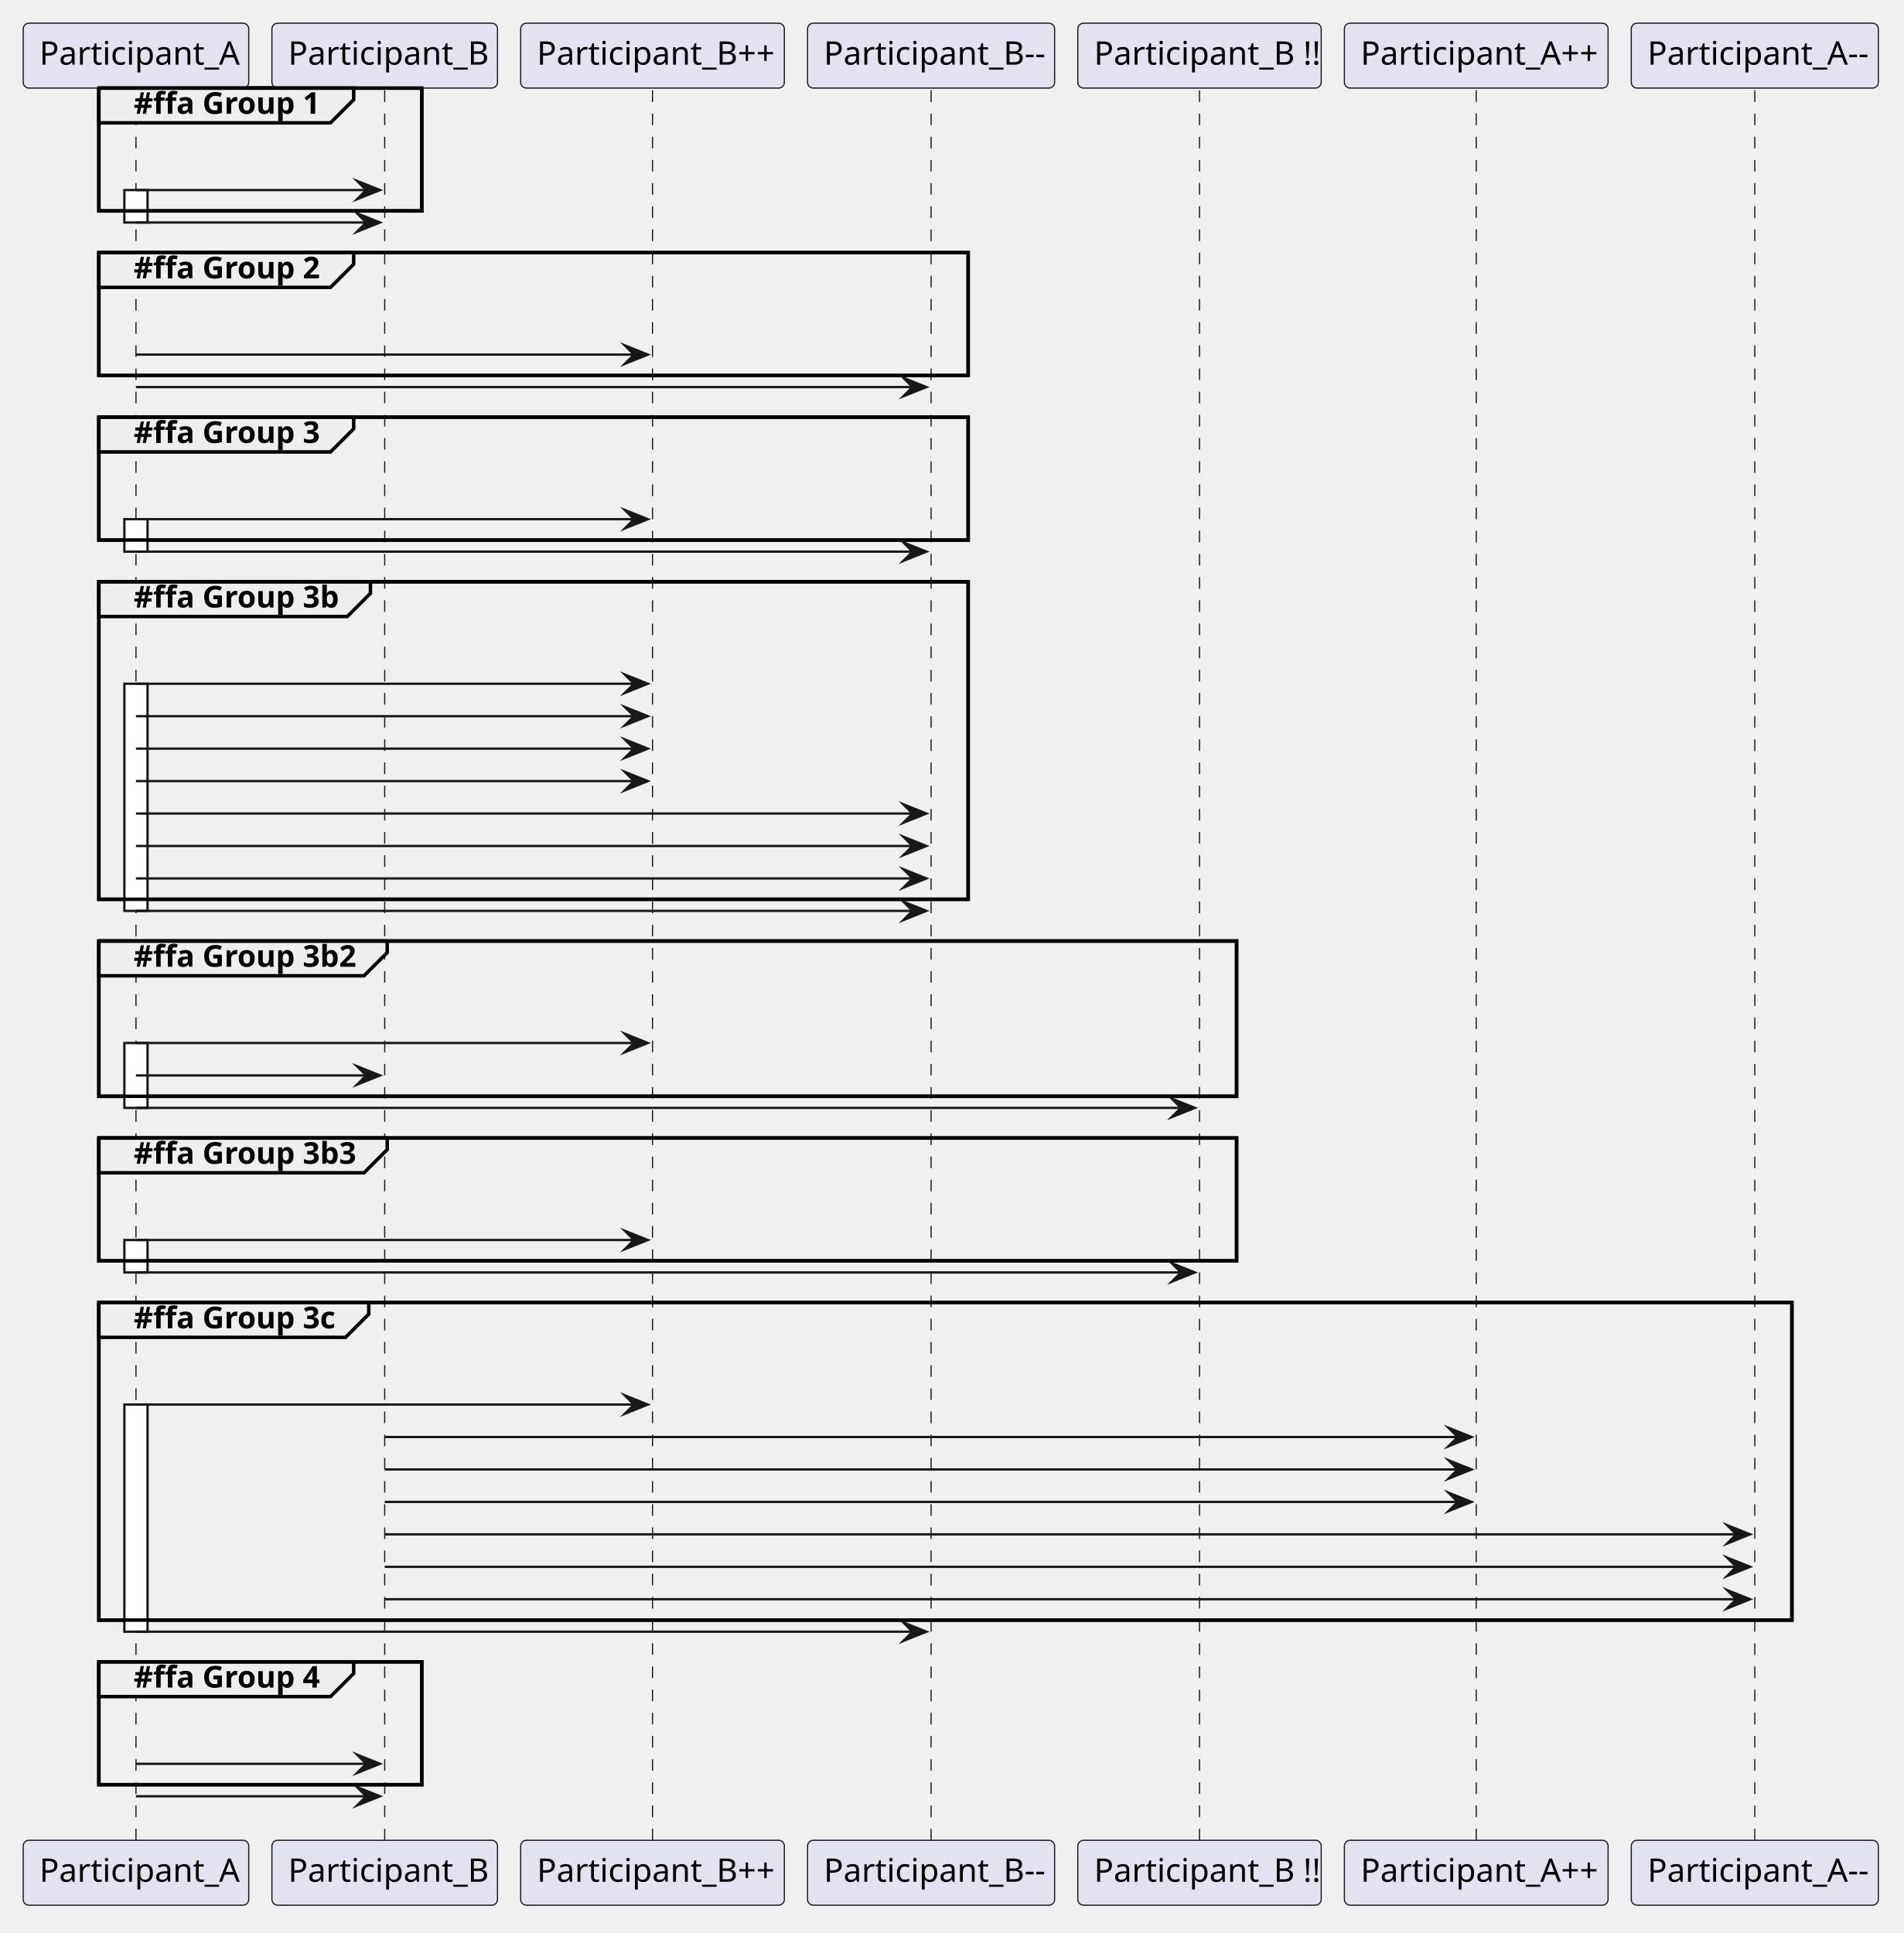
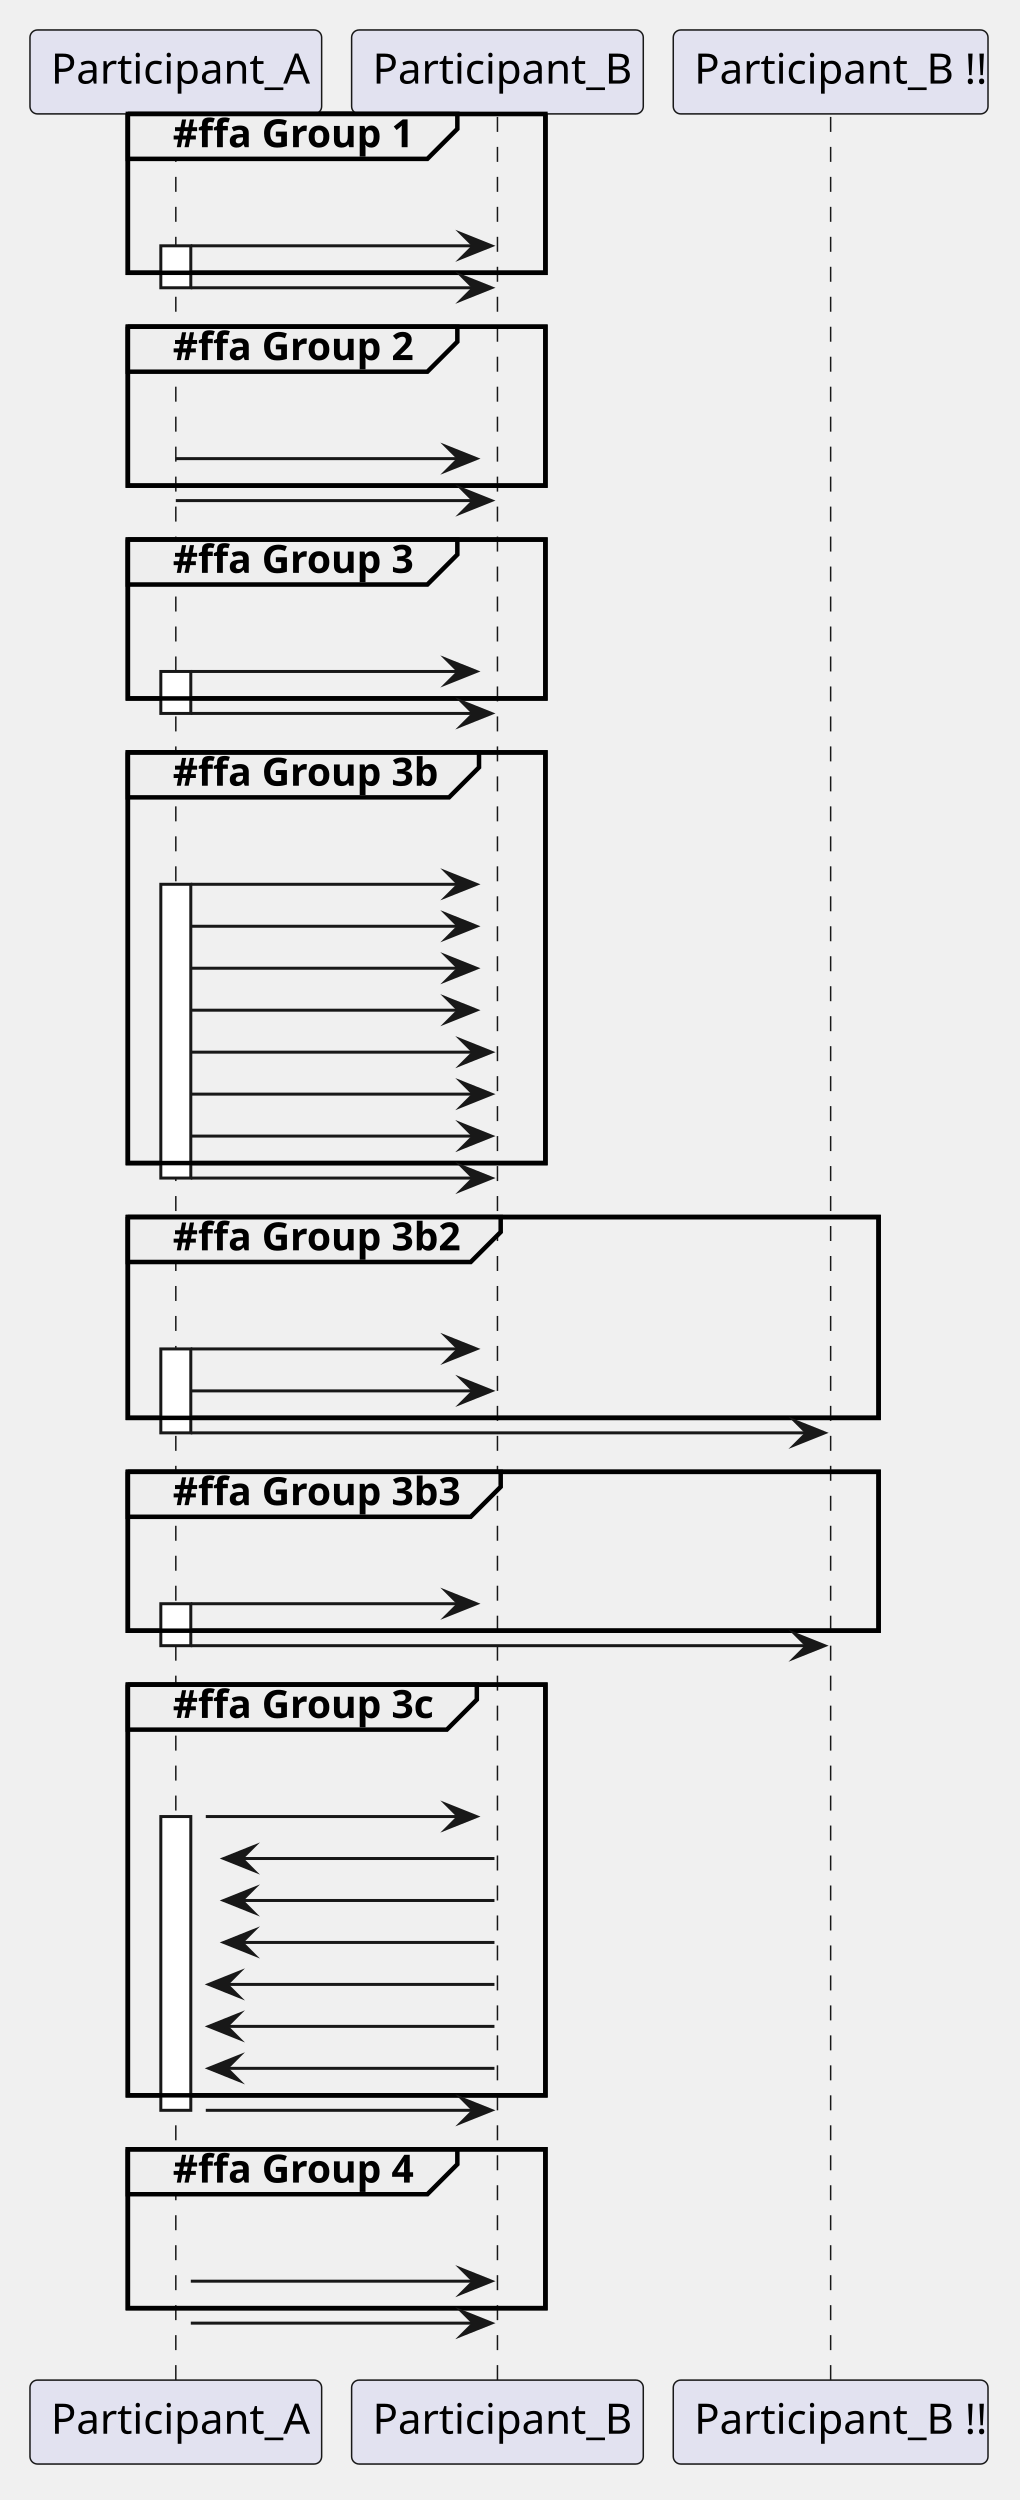
- <svg xmlns="http://www.w3.org/2000/svg" version="1.1" data-diagram-type="SEQUENCE" style="width:821px;height:834px;background:#FFFFFF;" width="821px" height="834px" viewBox="0 0 821 834" zoomAndPan="magnify" preserveAspectRatio="none" contentStyleType="text/css">
+ <svg xmlns="http://www.w3.org/2000/svg" version="1.1" data-diagram-type="SEQUENCE" style="width:340px;height:834px;background:#FFFFFF;" width="340px" height="834px" viewBox="0 0 340 834" zoomAndPan="magnify" preserveAspectRatio="none" contentStyleType="text/css">
  <defs />
  <g font-family="sans-serif" lengthAdjust="spacing">
    <rect x="42.65" y="38" width="139.3" height="53" fill="none" style="stroke:#000;stroke-width:1.5;" />
-     <rect x="42.65" y="109" width="374.988" height="53" fill="none" style="stroke:#000;stroke-width:1.5;" />
-     <rect x="42.65" y="180" width="374.988" height="53" fill="none" style="stroke:#000;stroke-width:1.5;" />
-     <rect x="42.65" y="251" width="374.988" height="137" fill="none" style="stroke:#000;stroke-width:1.5;" />
-     <rect x="42.65" y="406" width="490.775" height="67" fill="none" style="stroke:#000;stroke-width:1.5;" />
-     <rect x="42.65" y="491" width="490.775" height="53" fill="none" style="stroke:#000;stroke-width:1.5;" />
-     <rect x="42.65" y="562" width="730.313" height="137" fill="none" style="stroke:#000;stroke-width:1.5;" />
+     <rect x="42.65" y="109" width="139.3" height="53" fill="none" style="stroke:#000;stroke-width:1.5;" />
+     <rect x="42.65" y="180" width="139.3" height="53" fill="none" style="stroke:#000;stroke-width:1.5;" />
+     <rect x="42.65" y="251" width="139.3" height="137" fill="none" style="stroke:#000;stroke-width:1.5;" />
+     <rect x="42.65" y="406" width="250.45" height="67" fill="none" style="stroke:#000;stroke-width:1.5;" />
+     <rect x="42.65" y="491" width="250.45" height="53" fill="none" style="stroke:#000;stroke-width:1.5;" />
+     <rect x="42.65" y="562" width="139.3" height="137" fill="none" style="stroke:#000;stroke-width:1.5;" />
    <rect x="42.65" y="717" width="139.3" height="53" fill="none" style="stroke:#000;stroke-width:1.5;" />
    <g>
      <rect x="55.15" y="39" width="8" height="755" fill="#000" fill-opacity="0" />
      <line x1="58.65" y1="39" x2="58.65" y2="794" style="stroke:#181818;stroke-width:0.5;stroke-dasharray:5,5;" />
    </g>
    <g>
      <rect x="53.65" y="82" width="10" height="14" fill="#FFF" style="stroke:#181818;stroke-width:1;" />
    </g>
    <g>
      <rect x="53.65" y="224" width="10" height="14" fill="#FFF" style="stroke:#181818;stroke-width:1;" />
    </g>
    <g>
      <rect x="53.65" y="295" width="10" height="98" fill="#FFF" style="stroke:#181818;stroke-width:1;" />
    </g>
    <g>
      <rect x="53.65" y="450" width="10" height="28" fill="#FFF" style="stroke:#181818;stroke-width:1;" />
    </g>
    <g>
      <rect x="53.65" y="535" width="10" height="14" fill="#FFF" style="stroke:#181818;stroke-width:1;" />
    </g>
    <g>
      <rect x="53.65" y="606" width="10" height="98" fill="#FFF" style="stroke:#181818;stroke-width:1;" />
    </g>
    <g>
      <rect x="162.45" y="39" width="8" height="755" fill="#000" fill-opacity="0" />
      <line x1="165.95" y1="39" x2="165.95" y2="794" style="stroke:#181818;stroke-width:0.5;stroke-dasharray:5,5;" />
    </g>
    <g>
-       <rect x="277.975" y="39" width="8" height="755" fill="#000" fill-opacity="0" />
-       <line x1="281.475" y1="39" x2="281.475" y2="794" style="stroke:#181818;stroke-width:0.5;stroke-dasharray:5,5;" />
-     </g>
-     <g>
-       <rect x="398.138" y="39" width="8" height="755" fill="#000" fill-opacity="0" />
-       <line x1="401.638" y1="39" x2="401.638" y2="794" style="stroke:#181818;stroke-width:0.5;stroke-dasharray:5,5;" />
-     </g>
-     <g>
-       <rect x="513.925" y="39" width="8" height="755" fill="#000" fill-opacity="0" />
-       <line x1="517.425" y1="39" x2="517.425" y2="794" style="stroke:#181818;stroke-width:0.5;stroke-dasharray:5,5;" />
-     </g>
-     <g>
-       <rect x="633.3" y="39" width="8" height="755" fill="#000" fill-opacity="0" />
-       <line x1="636.8" y1="39" x2="636.8" y2="794" style="stroke:#181818;stroke-width:0.5;stroke-dasharray:5,5;" />
-     </g>
-     <g>
-       <rect x="753.463" y="39" width="8" height="755" fill="#000" fill-opacity="0" />
-       <line x1="756.963" y1="39" x2="756.963" y2="794" style="stroke:#181818;stroke-width:0.5;stroke-dasharray:5,5;" />
+       <rect x="273.6" y="39" width="8" height="755" fill="#000" fill-opacity="0" />
+       <line x1="277.1" y1="39" x2="277.1" y2="794" style="stroke:#181818;stroke-width:0.5;stroke-dasharray:5,5;" />
    </g>
    <rect x="10" y="10" width="97.3" height="28" fill="#E2E2F0" rx="2.5" ry="2.5" style="stroke:#181818;stroke-width:0.5;" />
    <text x="17" y="27.889" fill="#000" font-size="14" textLength="83.3">Participant_A</text>
    <rect x="117.3" y="10" width="97.3" height="28" fill="#E2E2F0" rx="2.5" ry="2.5" style="stroke:#181818;stroke-width:0.5;" />
    <text x="124.3" y="27.889" fill="#000" font-size="14" textLength="83.3">Participant_B</text>
-     <rect x="224.6" y="10" width="113.75" height="28" fill="#E2E2F0" rx="2.5" ry="2.5" style="stroke:#181818;stroke-width:0.5;" />
-     <text x="231.6" y="27.889" fill="#000" font-size="14" textLength="99.75">Participant_B++</text>
-     <rect x="348.35" y="10" width="106.575" height="28" fill="#E2E2F0" rx="2.5" ry="2.5" style="stroke:#181818;stroke-width:0.5;" />
-     <text x="355.35" y="27.889" fill="#000" font-size="14" textLength="92.575">Participant_B--</text>
-     <rect x="464.925" y="10" width="105" height="28" fill="#E2E2F0" rx="2.5" ry="2.5" style="stroke:#181818;stroke-width:0.5;" />
-     <text x="471.925" y="27.889" fill="#000" font-size="14" textLength="91">Participant_B !!</text>
-     <rect x="579.925" y="10" width="113.75" height="28" fill="#E2E2F0" rx="2.5" ry="2.5" style="stroke:#181818;stroke-width:0.5;" />
-     <text x="586.925" y="27.889" fill="#000" font-size="14" textLength="99.75">Participant_A++</text>
-     <rect x="703.675" y="10" width="106.575" height="28" fill="#E2E2F0" rx="2.5" ry="2.5" style="stroke:#181818;stroke-width:0.5;" />
-     <text x="710.675" y="27.889" fill="#000" font-size="14" textLength="92.575">Participant_A--</text>
+     <rect x="224.6" y="10" width="105" height="28" fill="#E2E2F0" rx="2.5" ry="2.5" style="stroke:#181818;stroke-width:0.5;" />
+     <text x="231.6" y="27.889" fill="#000" font-size="14" textLength="91">Participant_B !!</text>
    <rect x="10" y="794" width="97.3" height="28" fill="#E2E2F0" rx="2.5" ry="2.5" style="stroke:#181818;stroke-width:0.5;" />
    <text x="17" y="811.889" fill="#000" font-size="14" textLength="83.3">Participant_A</text>
    <rect x="117.3" y="794" width="97.3" height="28" fill="#E2E2F0" rx="2.5" ry="2.5" style="stroke:#181818;stroke-width:0.5;" />
    <text x="124.3" y="811.889" fill="#000" font-size="14" textLength="83.3">Participant_B</text>
-     <rect x="224.6" y="794" width="113.75" height="28" fill="#E2E2F0" rx="2.5" ry="2.5" style="stroke:#181818;stroke-width:0.5;" />
-     <text x="231.6" y="811.889" fill="#000" font-size="14" textLength="99.75">Participant_B++</text>
-     <rect x="348.35" y="794" width="106.575" height="28" fill="#E2E2F0" rx="2.5" ry="2.5" style="stroke:#181818;stroke-width:0.5;" />
-     <text x="355.35" y="811.889" fill="#000" font-size="14" textLength="92.575">Participant_B--</text>
-     <rect x="464.925" y="794" width="105" height="28" fill="#E2E2F0" rx="2.5" ry="2.5" style="stroke:#181818;stroke-width:0.5;" />
-     <text x="471.925" y="811.889" fill="#000" font-size="14" textLength="91">Participant_B !!</text>
-     <rect x="579.925" y="794" width="113.75" height="28" fill="#E2E2F0" rx="2.5" ry="2.5" style="stroke:#181818;stroke-width:0.5;" />
-     <text x="586.925" y="811.889" fill="#000" font-size="14" textLength="99.75">Participant_A++</text>
-     <rect x="703.675" y="794" width="106.575" height="28" fill="#E2E2F0" rx="2.5" ry="2.5" style="stroke:#181818;stroke-width:0.5;" />
-     <text x="710.675" y="811.889" fill="#000" font-size="14" textLength="92.575">Participant_A--</text>
+     <rect x="224.6" y="794" width="105" height="28" fill="#E2E2F0" rx="2.5" ry="2.5" style="stroke:#181818;stroke-width:0.5;" />
+     <text x="231.6" y="811.889" fill="#000" font-size="14" textLength="91">Participant_B !!</text>
    <path d="M42.65,38 L152.569,38 L152.569,43 L142.569,53 L42.65,53 L42.65,38" fill="#EEE" style="stroke:#000;stroke-width:1.5;" />
    <rect x="42.65" y="38" width="139.3" height="53" fill="none" style="stroke:#000;stroke-width:1.5;" />
    <text x="57.65" y="49.111" fill="#000" font-size="13" textLength="64.919" font-weight="700">#ffa Group 1</text>
    <polygon points="153.95,78,163.95,82,153.95,86,157.95,82" fill="#181818" style="stroke:#181818;stroke-width:1;stroke-linejoin:miter;stroke-miterlimit:10;" />
-     <line x1="58.65" y1="82" x2="159.95" y2="82" style="stroke:#181818;stroke-width:1;" />
+     <line x1="63.65" y1="82" x2="159.95" y2="82" style="stroke:#181818;stroke-width:1;" />
    <polygon points="153.95,92,163.95,96,153.95,100,157.95,96" fill="#181818" style="stroke:#181818;stroke-width:1;stroke-linejoin:miter;stroke-miterlimit:10;" />
-     <line x1="58.65" y1="96" x2="159.95" y2="96" style="stroke:#181818;stroke-width:1;" />
+     <line x1="63.65" y1="96" x2="159.95" y2="96" style="stroke:#181818;stroke-width:1;" />
    <path d="M42.65,109 L152.569,109 L152.569,114 L142.569,124 L42.65,124 L42.65,109" fill="#EEE" style="stroke:#000;stroke-width:1.5;" />
-     <rect x="42.65" y="109" width="374.988" height="53" fill="none" style="stroke:#000;stroke-width:1.5;" />
+     <rect x="42.65" y="109" width="139.3" height="53" fill="none" style="stroke:#000;stroke-width:1.5;" />
    <text x="57.65" y="120.111" fill="#000" font-size="13" textLength="64.919" font-weight="700">#ffa Group 2</text>
-     <polygon points="269.475,149,279.475,153,269.475,157,273.475,153" fill="#181818" style="stroke:#181818;stroke-width:1;stroke-linejoin:miter;stroke-miterlimit:10;" />
-     <line x1="58.65" y1="153" x2="275.475" y2="153" style="stroke:#181818;stroke-width:1;" />
-     <polygon points="389.638,163,399.638,167,389.638,171,393.638,167" fill="#181818" style="stroke:#181818;stroke-width:1;stroke-linejoin:miter;stroke-miterlimit:10;" />
-     <line x1="58.65" y1="167" x2="395.638" y2="167" style="stroke:#181818;stroke-width:1;" />
+     <polygon points="148.95,149,158.95,153,148.95,157,152.95,153" fill="#181818" style="stroke:#181818;stroke-width:1;stroke-linejoin:miter;stroke-miterlimit:10;" />
+     <line x1="58.65" y1="153" x2="154.95" y2="153" style="stroke:#181818;stroke-width:1;" />
+     <polygon points="153.95,163,163.95,167,153.95,171,157.95,167" fill="#181818" style="stroke:#181818;stroke-width:1;stroke-linejoin:miter;stroke-miterlimit:10;" />
+     <line x1="58.65" y1="167" x2="159.95" y2="167" style="stroke:#181818;stroke-width:1;" />
    <path d="M42.65,180 L152.569,180 L152.569,185 L142.569,195 L42.65,195 L42.65,180" fill="#EEE" style="stroke:#000;stroke-width:1.5;" />
-     <rect x="42.65" y="180" width="374.988" height="53" fill="none" style="stroke:#000;stroke-width:1.5;" />
+     <rect x="42.65" y="180" width="139.3" height="53" fill="none" style="stroke:#000;stroke-width:1.5;" />
    <text x="57.65" y="191.111" fill="#000" font-size="13" textLength="64.919" font-weight="700">#ffa Group 3</text>
-     <polygon points="269.475,220,279.475,224,269.475,228,273.475,224" fill="#181818" style="stroke:#181818;stroke-width:1;stroke-linejoin:miter;stroke-miterlimit:10;" />
-     <line x1="58.65" y1="224" x2="275.475" y2="224" style="stroke:#181818;stroke-width:1;" />
-     <polygon points="389.638,234,399.638,238,389.638,242,393.638,238" fill="#181818" style="stroke:#181818;stroke-width:1;stroke-linejoin:miter;stroke-miterlimit:10;" />
-     <line x1="58.65" y1="238" x2="395.638" y2="238" style="stroke:#181818;stroke-width:1;" />
+     <polygon points="148.95,220,158.95,224,148.95,228,152.95,224" fill="#181818" style="stroke:#181818;stroke-width:1;stroke-linejoin:miter;stroke-miterlimit:10;" />
+     <line x1="63.65" y1="224" x2="154.95" y2="224" style="stroke:#181818;stroke-width:1;" />
+     <polygon points="153.95,234,163.95,238,153.95,242,157.95,238" fill="#181818" style="stroke:#181818;stroke-width:1;stroke-linejoin:miter;stroke-miterlimit:10;" />
+     <line x1="63.65" y1="238" x2="159.95" y2="238" style="stroke:#181818;stroke-width:1;" />
    <path d="M42.65,251 L159.8,251 L159.8,256 L149.8,266 L42.65,266 L42.65,251" fill="#EEE" style="stroke:#000;stroke-width:1.5;" />
-     <rect x="42.65" y="251" width="374.988" height="137" fill="none" style="stroke:#000;stroke-width:1.5;" />
+     <rect x="42.65" y="251" width="139.3" height="137" fill="none" style="stroke:#000;stroke-width:1.5;" />
    <text x="57.65" y="262.111" fill="#000" font-size="13" textLength="72.15" font-weight="700">#ffa Group 3b</text>
-     <polygon points="269.475,291,279.475,295,269.475,299,273.475,295" fill="#181818" style="stroke:#181818;stroke-width:1;stroke-linejoin:miter;stroke-miterlimit:10;" />
-     <line x1="58.65" y1="295" x2="275.475" y2="295" style="stroke:#181818;stroke-width:1;" />
-     <polygon points="269.475,305,279.475,309,269.475,313,273.475,309" fill="#181818" style="stroke:#181818;stroke-width:1;stroke-linejoin:miter;stroke-miterlimit:10;" />
-     <line x1="58.65" y1="309" x2="275.475" y2="309" style="stroke:#181818;stroke-width:1;" />
-     <polygon points="269.475,319,279.475,323,269.475,327,273.475,323" fill="#181818" style="stroke:#181818;stroke-width:1;stroke-linejoin:miter;stroke-miterlimit:10;" />
-     <line x1="58.65" y1="323" x2="275.475" y2="323" style="stroke:#181818;stroke-width:1;" />
-     <polygon points="269.475,333,279.475,337,269.475,341,273.475,337" fill="#181818" style="stroke:#181818;stroke-width:1;stroke-linejoin:miter;stroke-miterlimit:10;" />
-     <line x1="58.65" y1="337" x2="275.475" y2="337" style="stroke:#181818;stroke-width:1;" />
-     <polygon points="389.638,347,399.638,351,389.638,355,393.638,351" fill="#181818" style="stroke:#181818;stroke-width:1;stroke-linejoin:miter;stroke-miterlimit:10;" />
-     <line x1="58.65" y1="351" x2="395.638" y2="351" style="stroke:#181818;stroke-width:1;" />
-     <polygon points="389.638,361,399.638,365,389.638,369,393.638,365" fill="#181818" style="stroke:#181818;stroke-width:1;stroke-linejoin:miter;stroke-miterlimit:10;" />
-     <line x1="58.65" y1="365" x2="395.638" y2="365" style="stroke:#181818;stroke-width:1;" />
-     <polygon points="389.638,375,399.638,379,389.638,383,393.638,379" fill="#181818" style="stroke:#181818;stroke-width:1;stroke-linejoin:miter;stroke-miterlimit:10;" />
-     <line x1="58.65" y1="379" x2="395.638" y2="379" style="stroke:#181818;stroke-width:1;" />
-     <polygon points="389.638,389,399.638,393,389.638,397,393.638,393" fill="#181818" style="stroke:#181818;stroke-width:1;stroke-linejoin:miter;stroke-miterlimit:10;" />
-     <line x1="58.65" y1="393" x2="395.638" y2="393" style="stroke:#181818;stroke-width:1;" />
+     <polygon points="148.95,291,158.95,295,148.95,299,152.95,295" fill="#181818" style="stroke:#181818;stroke-width:1;stroke-linejoin:miter;stroke-miterlimit:10;" />
+     <line x1="63.65" y1="295" x2="154.95" y2="295" style="stroke:#181818;stroke-width:1;" />
+     <polygon points="148.95,305,158.95,309,148.95,313,152.95,309" fill="#181818" style="stroke:#181818;stroke-width:1;stroke-linejoin:miter;stroke-miterlimit:10;" />
+     <line x1="63.65" y1="309" x2="154.95" y2="309" style="stroke:#181818;stroke-width:1;" />
+     <polygon points="148.95,319,158.95,323,148.95,327,152.95,323" fill="#181818" style="stroke:#181818;stroke-width:1;stroke-linejoin:miter;stroke-miterlimit:10;" />
+     <line x1="63.65" y1="323" x2="154.95" y2="323" style="stroke:#181818;stroke-width:1;" />
+     <polygon points="148.95,333,158.95,337,148.95,341,152.95,337" fill="#181818" style="stroke:#181818;stroke-width:1;stroke-linejoin:miter;stroke-miterlimit:10;" />
+     <line x1="63.65" y1="337" x2="154.95" y2="337" style="stroke:#181818;stroke-width:1;" />
+     <polygon points="153.95,347,163.95,351,153.95,355,157.95,351" fill="#181818" style="stroke:#181818;stroke-width:1;stroke-linejoin:miter;stroke-miterlimit:10;" />
+     <line x1="63.65" y1="351" x2="159.95" y2="351" style="stroke:#181818;stroke-width:1;" />
+     <polygon points="153.95,361,163.95,365,153.95,369,157.95,365" fill="#181818" style="stroke:#181818;stroke-width:1;stroke-linejoin:miter;stroke-miterlimit:10;" />
+     <line x1="63.65" y1="365" x2="159.95" y2="365" style="stroke:#181818;stroke-width:1;" />
+     <polygon points="153.95,375,163.95,379,153.95,383,157.95,379" fill="#181818" style="stroke:#181818;stroke-width:1;stroke-linejoin:miter;stroke-miterlimit:10;" />
+     <line x1="63.65" y1="379" x2="159.95" y2="379" style="stroke:#181818;stroke-width:1;" />
+     <polygon points="153.95,389,163.95,393,153.95,397,157.95,393" fill="#181818" style="stroke:#181818;stroke-width:1;stroke-linejoin:miter;stroke-miterlimit:10;" />
+     <line x1="63.65" y1="393" x2="159.95" y2="393" style="stroke:#181818;stroke-width:1;" />
    <path d="M42.65,406 L167.031,406 L167.031,411 L157.031,421 L42.65,421 L42.65,406" fill="#EEE" style="stroke:#000;stroke-width:1.5;" />
-     <rect x="42.65" y="406" width="490.775" height="67" fill="none" style="stroke:#000;stroke-width:1.5;" />
+     <rect x="42.65" y="406" width="250.45" height="67" fill="none" style="stroke:#000;stroke-width:1.5;" />
    <text x="57.65" y="417.111" fill="#000" font-size="13" textLength="79.381" font-weight="700">#ffa Group 3b2</text>
-     <polygon points="269.475,446,279.475,450,269.475,454,273.475,450" fill="#181818" style="stroke:#181818;stroke-width:1;stroke-linejoin:miter;stroke-miterlimit:10;" />
-     <line x1="58.65" y1="450" x2="275.475" y2="450" style="stroke:#181818;stroke-width:1;" />
+     <polygon points="148.95,446,158.95,450,148.95,454,152.95,450" fill="#181818" style="stroke:#181818;stroke-width:1;stroke-linejoin:miter;stroke-miterlimit:10;" />
+     <line x1="63.65" y1="450" x2="154.95" y2="450" style="stroke:#181818;stroke-width:1;" />
    <polygon points="153.95,460,163.95,464,153.95,468,157.95,464" fill="#181818" style="stroke:#181818;stroke-width:1;stroke-linejoin:miter;stroke-miterlimit:10;" />
-     <line x1="58.65" y1="464" x2="159.95" y2="464" style="stroke:#181818;stroke-width:1;" />
-     <polygon points="505.425,474,515.425,478,505.425,482,509.425,478" fill="#181818" style="stroke:#181818;stroke-width:1;stroke-linejoin:miter;stroke-miterlimit:10;" />
-     <line x1="58.65" y1="478" x2="511.425" y2="478" style="stroke:#181818;stroke-width:1;" />
+     <line x1="63.65" y1="464" x2="159.95" y2="464" style="stroke:#181818;stroke-width:1;" />
+     <polygon points="265.1,474,275.1,478,265.1,482,269.1,478" fill="#181818" style="stroke:#181818;stroke-width:1;stroke-linejoin:miter;stroke-miterlimit:10;" />
+     <line x1="63.65" y1="478" x2="271.1" y2="478" style="stroke:#181818;stroke-width:1;" />
    <path d="M42.65,491 L167.031,491 L167.031,496 L157.031,506 L42.65,506 L42.65,491" fill="#EEE" style="stroke:#000;stroke-width:1.5;" />
-     <rect x="42.65" y="491" width="490.775" height="53" fill="none" style="stroke:#000;stroke-width:1.5;" />
+     <rect x="42.65" y="491" width="250.45" height="53" fill="none" style="stroke:#000;stroke-width:1.5;" />
    <text x="57.65" y="502.111" fill="#000" font-size="13" textLength="79.381" font-weight="700">#ffa Group 3b3</text>
-     <polygon points="269.475,531,279.475,535,269.475,539,273.475,535" fill="#181818" style="stroke:#181818;stroke-width:1;stroke-linejoin:miter;stroke-miterlimit:10;" />
-     <line x1="58.65" y1="535" x2="275.475" y2="535" style="stroke:#181818;stroke-width:1;" />
-     <polygon points="505.425,545,515.425,549,505.425,553,509.425,549" fill="#181818" style="stroke:#181818;stroke-width:1;stroke-linejoin:miter;stroke-miterlimit:10;" />
-     <line x1="58.65" y1="549" x2="511.425" y2="549" style="stroke:#181818;stroke-width:1;" />
+     <polygon points="148.95,531,158.95,535,148.95,539,152.95,535" fill="#181818" style="stroke:#181818;stroke-width:1;stroke-linejoin:miter;stroke-miterlimit:10;" />
+     <line x1="63.65" y1="535" x2="154.95" y2="535" style="stroke:#181818;stroke-width:1;" />
+     <polygon points="265.1,545,275.1,549,265.1,553,269.1,549" fill="#181818" style="stroke:#181818;stroke-width:1;stroke-linejoin:miter;stroke-miterlimit:10;" />
+     <line x1="63.65" y1="549" x2="271.1" y2="549" style="stroke:#181818;stroke-width:1;" />
    <path d="M42.65,562 L159.069,562 L159.069,567 L149.069,577 L42.65,577 L42.65,562" fill="#EEE" style="stroke:#000;stroke-width:1.5;" />
-     <rect x="42.65" y="562" width="730.313" height="137" fill="none" style="stroke:#000;stroke-width:1.5;" />
+     <rect x="42.65" y="562" width="139.3" height="137" fill="none" style="stroke:#000;stroke-width:1.5;" />
    <text x="57.65" y="573.111" fill="#000" font-size="13" textLength="71.419" font-weight="700">#ffa Group 3c</text>
-     <polygon points="269.475,602,279.475,606,269.475,610,273.475,606" fill="#181818" style="stroke:#181818;stroke-width:1;stroke-linejoin:miter;stroke-miterlimit:10;" />
-     <line x1="58.65" y1="606" x2="275.475" y2="606" style="stroke:#181818;stroke-width:1;" />
-     <polygon points="624.8,616,634.8,620,624.8,624,628.8,620" fill="#181818" style="stroke:#181818;stroke-width:1;stroke-linejoin:miter;stroke-miterlimit:10;" />
-     <line x1="165.95" y1="620" x2="630.8" y2="620" style="stroke:#181818;stroke-width:1;" />
-     <polygon points="624.8,630,634.8,634,624.8,638,628.8,634" fill="#181818" style="stroke:#181818;stroke-width:1;stroke-linejoin:miter;stroke-miterlimit:10;" />
-     <line x1="165.95" y1="634" x2="630.8" y2="634" style="stroke:#181818;stroke-width:1;" />
-     <polygon points="624.8,644,634.8,648,624.8,652,628.8,648" fill="#181818" style="stroke:#181818;stroke-width:1;stroke-linejoin:miter;stroke-miterlimit:10;" />
-     <line x1="165.95" y1="648" x2="630.8" y2="648" style="stroke:#181818;stroke-width:1;" />
-     <polygon points="744.963,658,754.963,662,744.963,666,748.963,662" fill="#181818" style="stroke:#181818;stroke-width:1;stroke-linejoin:miter;stroke-miterlimit:10;" />
-     <line x1="165.95" y1="662" x2="750.963" y2="662" style="stroke:#181818;stroke-width:1;" />
-     <polygon points="744.963,672,754.963,676,744.963,680,748.963,676" fill="#181818" style="stroke:#181818;stroke-width:1;stroke-linejoin:miter;stroke-miterlimit:10;" />
-     <line x1="165.95" y1="676" x2="750.963" y2="676" style="stroke:#181818;stroke-width:1;" />
-     <polygon points="744.963,686,754.963,690,744.963,694,748.963,690" fill="#181818" style="stroke:#181818;stroke-width:1;stroke-linejoin:miter;stroke-miterlimit:10;" />
-     <line x1="165.95" y1="690" x2="750.963" y2="690" style="stroke:#181818;stroke-width:1;" />
-     <polygon points="389.638,700,399.638,704,389.638,708,393.638,704" fill="#181818" style="stroke:#181818;stroke-width:1;stroke-linejoin:miter;stroke-miterlimit:10;" />
-     <line x1="58.65" y1="704" x2="395.638" y2="704" style="stroke:#181818;stroke-width:1;" />
+     <polygon points="148.95,602,158.95,606,148.95,610,152.95,606" fill="#181818" style="stroke:#181818;stroke-width:1;stroke-linejoin:miter;stroke-miterlimit:10;" />
+     <line x1="68.65" y1="606" x2="154.95" y2="606" style="stroke:#181818;stroke-width:1;" />
+     <polygon points="84.65,616,74.65,620,84.65,624,80.65,620" fill="#181818" style="stroke:#181818;stroke-width:1;stroke-linejoin:miter;stroke-miterlimit:10;" />
+     <line x1="78.65" y1="620" x2="164.95" y2="620" style="stroke:#181818;stroke-width:1;" />
+     <polygon points="84.65,630,74.65,634,84.65,638,80.65,634" fill="#181818" style="stroke:#181818;stroke-width:1;stroke-linejoin:miter;stroke-miterlimit:10;" />
+     <line x1="78.65" y1="634" x2="164.95" y2="634" style="stroke:#181818;stroke-width:1;" />
+     <polygon points="84.65,644,74.65,648,84.65,652,80.65,648" fill="#181818" style="stroke:#181818;stroke-width:1;stroke-linejoin:miter;stroke-miterlimit:10;" />
+     <line x1="78.65" y1="648" x2="164.95" y2="648" style="stroke:#181818;stroke-width:1;" />
+     <polygon points="79.65,658,69.65,662,79.65,666,75.65,662" fill="#181818" style="stroke:#181818;stroke-width:1;stroke-linejoin:miter;stroke-miterlimit:10;" />
+     <line x1="73.65" y1="662" x2="164.95" y2="662" style="stroke:#181818;stroke-width:1;" />
+     <polygon points="79.65,672,69.65,676,79.65,680,75.65,676" fill="#181818" style="stroke:#181818;stroke-width:1;stroke-linejoin:miter;stroke-miterlimit:10;" />
+     <line x1="73.65" y1="676" x2="164.95" y2="676" style="stroke:#181818;stroke-width:1;" />
+     <polygon points="79.65,686,69.65,690,79.65,694,75.65,690" fill="#181818" style="stroke:#181818;stroke-width:1;stroke-linejoin:miter;stroke-miterlimit:10;" />
+     <line x1="73.65" y1="690" x2="164.95" y2="690" style="stroke:#181818;stroke-width:1;" />
+     <polygon points="153.95,700,163.95,704,153.95,708,157.95,704" fill="#181818" style="stroke:#181818;stroke-width:1;stroke-linejoin:miter;stroke-miterlimit:10;" />
+     <line x1="68.65" y1="704" x2="159.95" y2="704" style="stroke:#181818;stroke-width:1;" />
    <path d="M42.65,717 L152.569,717 L152.569,722 L142.569,732 L42.65,732 L42.65,717" fill="#EEE" style="stroke:#000;stroke-width:1.5;" />
    <rect x="42.65" y="717" width="139.3" height="53" fill="none" style="stroke:#000;stroke-width:1.5;" />
    <text x="57.65" y="728.111" fill="#000" font-size="13" textLength="64.919" font-weight="700">#ffa Group 4</text>
    <polygon points="153.95,757,163.95,761,153.95,765,157.95,761" fill="#181818" style="stroke:#181818;stroke-width:1;stroke-linejoin:miter;stroke-miterlimit:10;" />
-     <line x1="58.65" y1="761" x2="159.95" y2="761" style="stroke:#181818;stroke-width:1;" />
+     <line x1="63.65" y1="761" x2="159.95" y2="761" style="stroke:#181818;stroke-width:1;" />
    <polygon points="153.95,771,163.95,775,153.95,779,157.95,775" fill="#181818" style="stroke:#181818;stroke-width:1;stroke-linejoin:miter;stroke-miterlimit:10;" />
-     <line x1="58.65" y1="775" x2="159.95" y2="775" style="stroke:#181818;stroke-width:1;" />
+     <line x1="63.65" y1="775" x2="159.95" y2="775" style="stroke:#181818;stroke-width:1;" />
  </g>
</svg>
